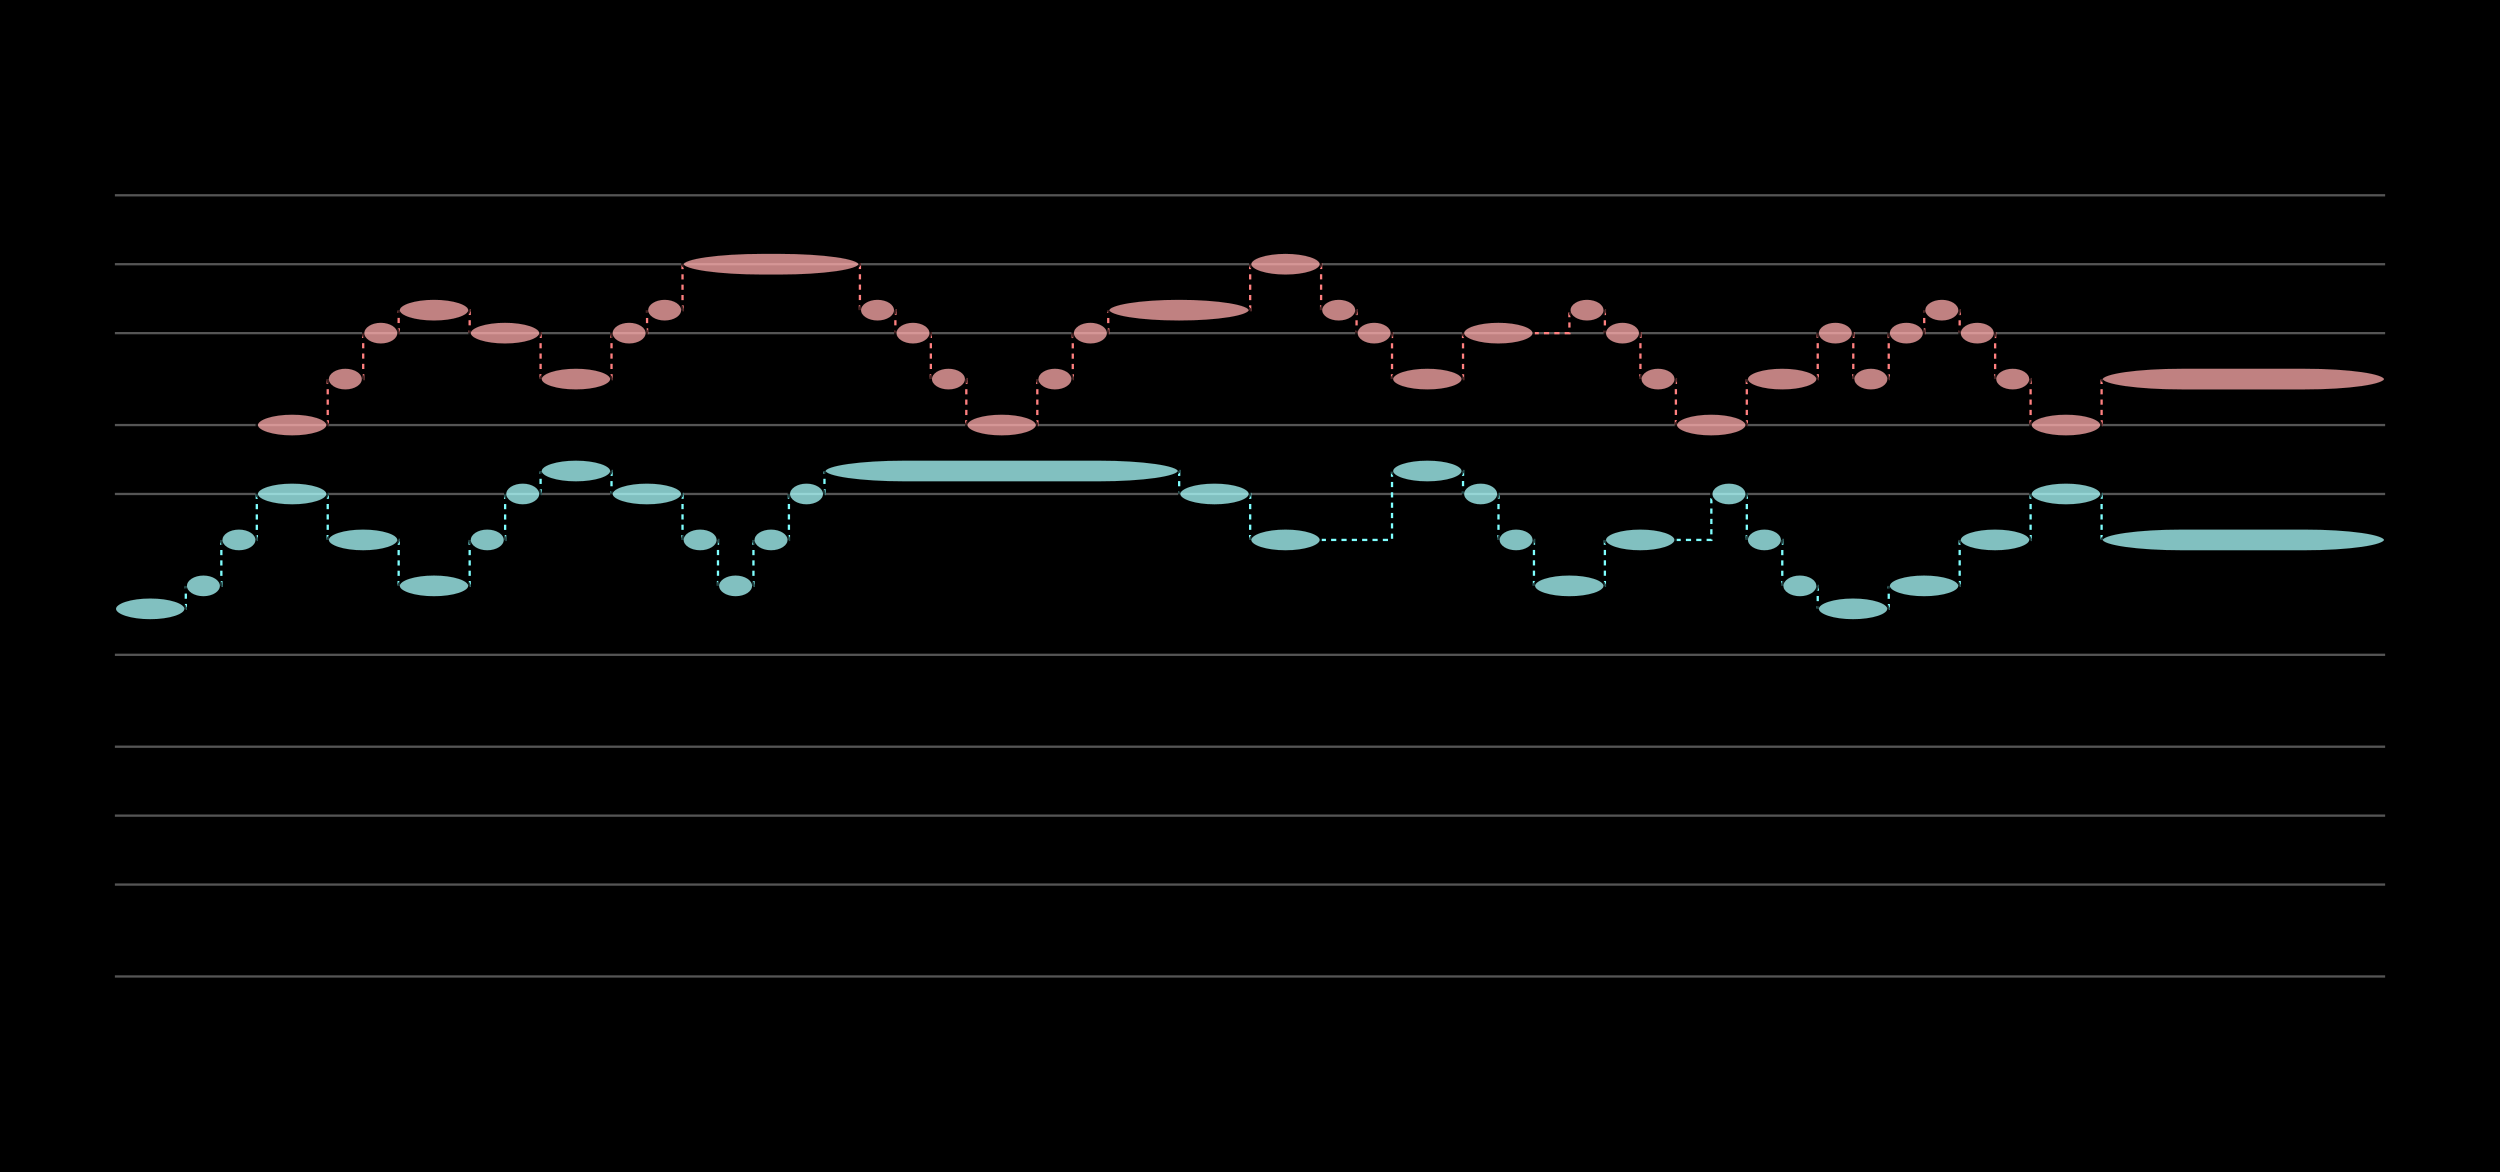
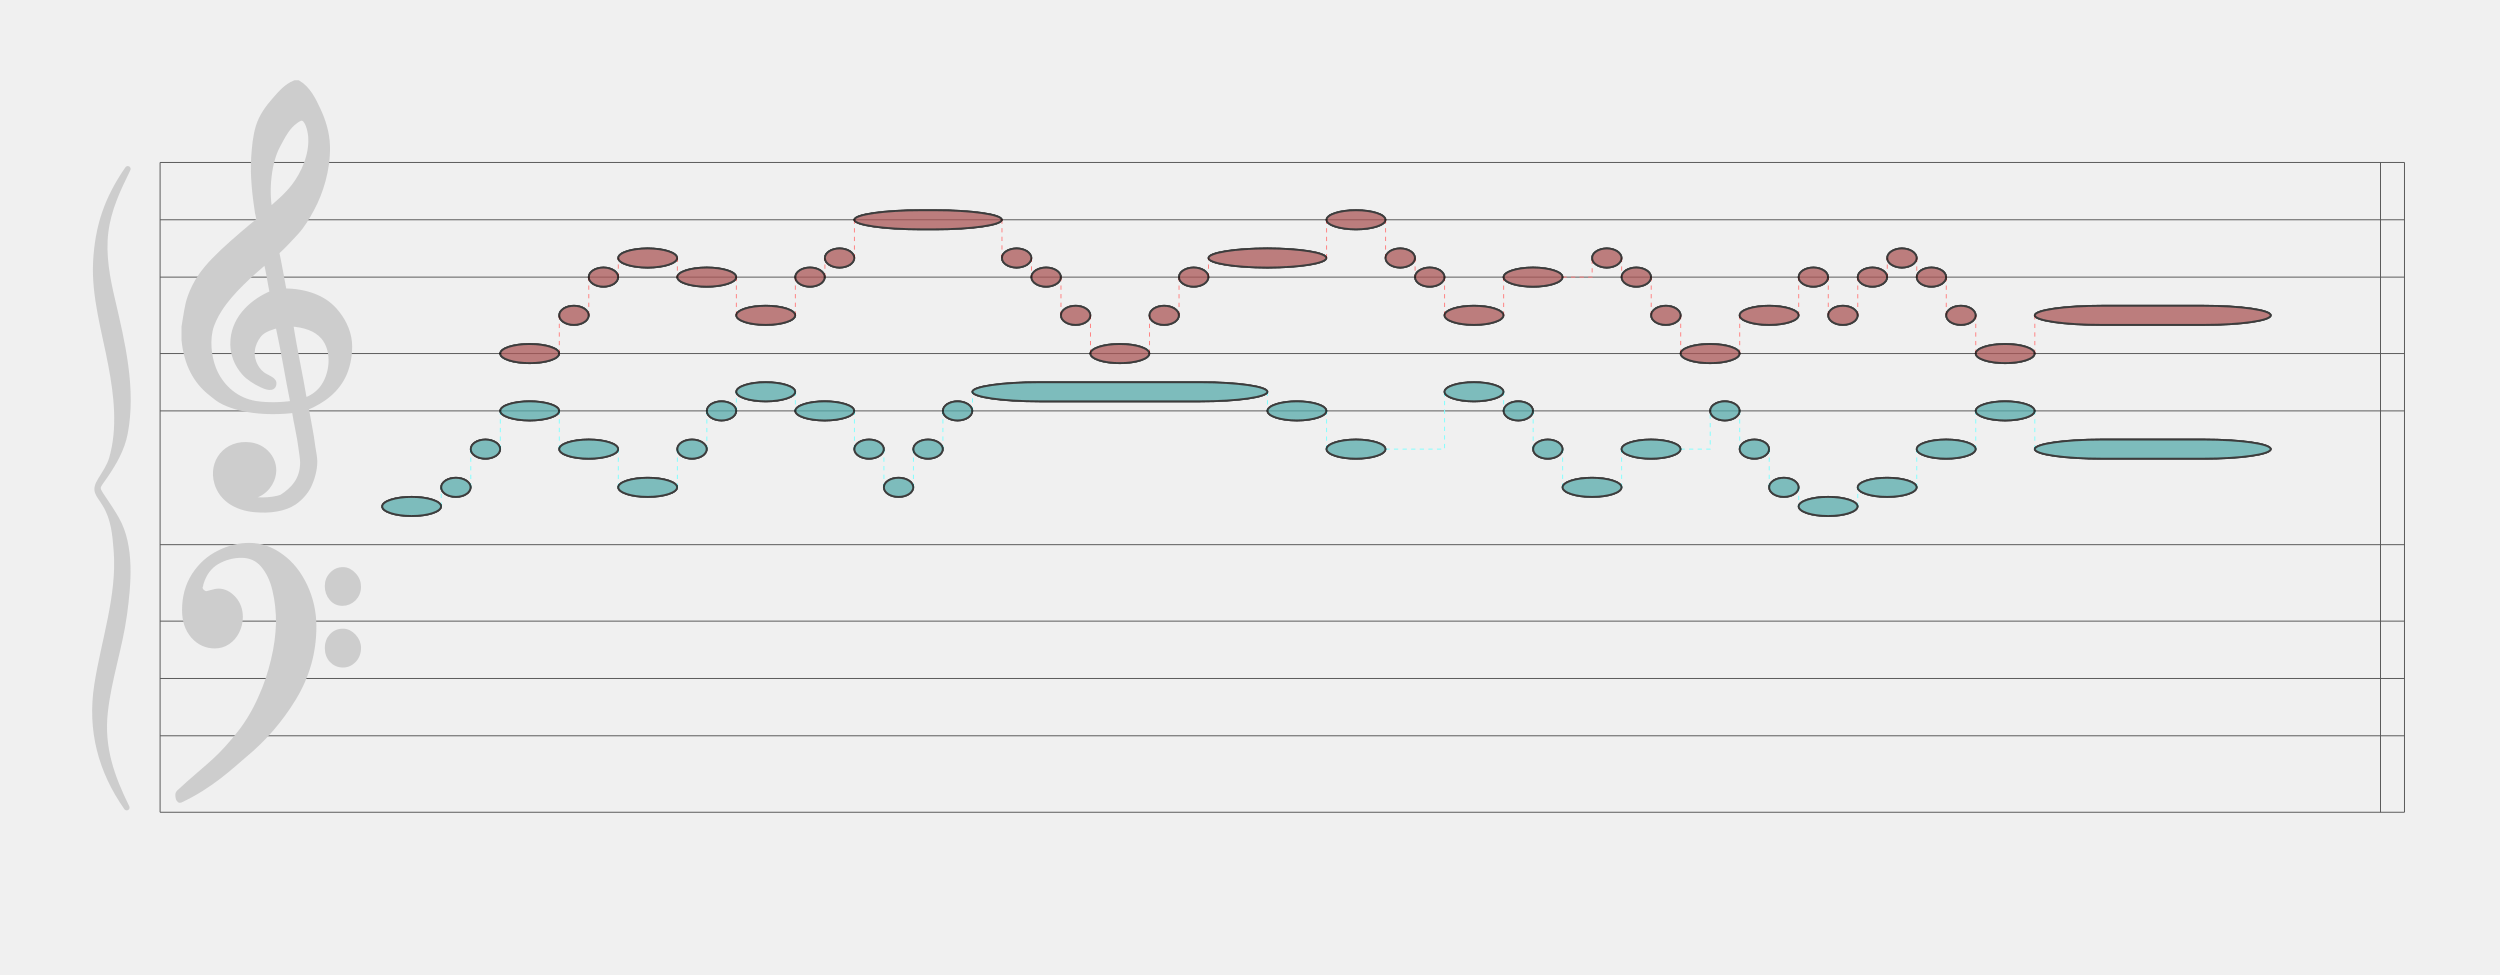
- <svg xmlns="http://www.w3.org/2000/svg" version="1.1" viewPort="0 40 28.232 41" viewBox="-50 -50 1088.11 510" width="1088.11" height="510">
+ <svg xmlns="http://www.w3.org/2000/svg" version="1.1" viewPort="0 40 28.232 41" viewBox="-200 -50 1308.11 510" width="1308.11" height="510">
  <filter id="constantOpacity">
    <feComponentTransfer>
      <feFuncA type="table" tableValues="0 .5 .5" />
    </feComponentTransfer>
  </filter>
-   <rect class="background" x="-500%" y="-500%" width="1000%" height="1000%" style="fill:black" />
  <g transform="scale(35, -10) translate(0, -81)">
-     <g class="staff-lines" stroke-width="0.1" stroke="#555555">
-       <path d="M0 64.5 L28.232 64.5" />
-       <path d="M0 67.5 L28.232 67.5" />
-       <path d="M0 71.5 L28.232 71.5" />
-       <path d="M0 74.5 L28.232 74.5" />
-       <path d="M0 77.5 L28.232 77.5" />
-       <path d="M0 43.5 L28.232 43.5" />
-       <path d="M0 47.5 L28.232 47.5" />
-       <path d="M0 50.5 L28.232 50.5" />
-       <path d="M0 53.5 L28.232 53.5" />
-       <path d="M0 57.5 L28.232 57.5" />
+     <g class="staff-lines" stroke-width="0.5" stroke="#555555">
+       <path vector-effect="non-scaling-stroke" d="M-3.321 64.5 L30.232 64.5" />
+       <path vector-effect="non-scaling-stroke" d="M-3.321 67.5 L30.232 67.5" />
+       <path vector-effect="non-scaling-stroke" d="M-3.321 71.5 L30.232 71.5" />
+       <path vector-effect="non-scaling-stroke" d="M-3.321 74.5 L30.232 74.5" />
+       <path vector-effect="non-scaling-stroke" d="M-3.321 77.5 L30.232 77.5" />
+       <path vector-effect="non-scaling-stroke" d="M-3.321 43.5 L30.232 43.5" />
+       <path vector-effect="non-scaling-stroke" d="M-3.321 47.5 L30.232 47.5" />
+       <path vector-effect="non-scaling-stroke" d="M-3.321 50.5 L30.232 50.5" />
+       <path vector-effect="non-scaling-stroke" d="M-3.321 53.5 L30.232 53.5" />
+       <path vector-effect="non-scaling-stroke" d="M-3.321 57.5 L30.232 57.5" />
+       <path vector-effect="non-scaling-stroke" d="M29.874,43.5 L29.874,77.5" />
+       <path vector-effect="non-scaling-stroke" d="M30.232,43.5 L30.232,77.5" />
+       <path vector-effect="non-scaling-stroke" d="M-3.321,43.5 L-3.321,77.5 z" />
+     </g>
+     <g transform="scale(0.714286, 1)">
+       <g vector-effect="non-scaling-stroke" class="treble-clef" stroke="#cdcdcd" stroke-width="3" fill="#cdcdcd" transform="translate(-17.25, 5.15) scale(0.06, 0.07)">
+         <path vector-effect="non-scaling-stroke" d="M250.026,1080.111c-2.375-5.813-4.501-12.037-5.616-19.656c-1.07-7.32-1.387-15.609-1.62-23.113    c-0.426-13.713,0.409-28.548,1.296-41.038c0.132-1.861,0.517-3.882,0.432-5.183c-0.118-1.794-1.622-3.834-2.484-5.401    c-4.551-8.266-9.023-16.291-13.176-25.488c-3.56-7.883-6.46-16.235-8.316-27.648c-1.087-6.682-1.406-14.26-2.053-21.816   c0-3.313,0-6.623,0-9.936c0.817-17.854,4.099-30.916,9.396-39.743c1.084-1.808,2.228-3.951,3.24-5.186    c6.218-7.579,16.081-9.873,25.812-7.343c0.598-8.887,1.858-19.53,2.376-28.944c0.193-3.49,0.54-7.194,0.54-10.368    c-0.003-13.193-3.44-20.603-7.452-26.135c-3.645-2.613-9.925-3.099-13.176,0.43c4.904-0.174,8.174,5.425,9.612,12.744    c2.427,12.351-1.738,24.386-7.344,25.918c-8.458,2.316-13.738-12.691-11.556-28.295c1.622-11.598,6.603-18.42,13.176-19.655    c5.073-0.956,10.149,0.426,13.608,5.399c1.988,2.858,4.009,7.685,4.968,11.879c1.246,5.448,2.18,12.212,2.16,18.792    c-0.01,3.246-0.453,6.761-0.648,10.152c-0.614,10.689-1.579,19.729-2.376,29.812c6.095,5.437,10.941,13.432,13.392,25.704    c1.302,6.52,2.035,15.517,1.727,23.111c-0.375,9.302-2.565,17.712-5.183,23.975c-3.863,9.248-9.852,13.985-17.604,14.257    c-0.849,9.749-1.633,19.633-2.593,29.159c2.376,4.619,4.55,9.643,6.805,14.906c2.185,5.095,3.892,11.286,5.508,17.712    c2.98,11.855,5.576,29.004,5.4,46.44c-0.102,10.157-1.538,19.319-3.24,27.215c-1.691,7.847-3.557,15.81-6.912,20.089    c-0.36,0-0.72,0-1.08,0C254.113,1090.306,252.068,1085.104,250.026,1080.111z M248.19,997.6    c-1.362,15.429-0.295,36.475,2.7,48.384c1.367,5.441,2.426,10.329,4.428,15.122c0.854,2.04,3.006,5.909,4.104,5.83    c2.104-0.153,3.064-9.245,3.24-13.824c0.542-14.092-2.623-28.387-5.832-37.366C254.247,1008.515,250.911,1002.572,248.19,997.6z     M249.27,935.823c-6.565-5.809-13.02-17.569-13.716-34.776c-0.425-10.517,1.463-18.693,3.888-24.624    c1.422-3.478,3.789-6.692,6.156-9.072c1.287-1.293,4.09-3.666,3.996,1.296c-0.048,2.584-2.504,4.06-3.888,6.263    c-2.557,4.079-4.489,12.399-3.348,21.385c0.481,3.784,1.636,7.983,2.808,10.153c1.458,2.697,3.725,4.34,6.048,5.615    c1.987-19.137,3.451-39.323,5.292-58.753c-4.493-1.347-9.224-1.49-13.068-0.213c-6.922,2.298-11.753,12.045-14.256,23.111    c-1.838,8.128-2.944,20.546-1.837,31.752c0.529,5.353,1.939,11.271,3.348,15.984c4.113,13.751,11.055,26.606,16.308,36.289    C247.971,952.523,248.466,943.862,249.27,935.823z M260.286,855.473c-1.479,19.361-3.545,38.701-4.86,57.671    c5.07-0.638,9.023-3.541,11.556-9.718c4.25-10.369,3.378-29.217-0.648-39.53C264.924,860.283,262.694,856.868,260.286,855.473z" />
+       </g>
+       <g class="bass-clef" fill="#cdcdcd" stroke="#cdcdcd" transform="scale(1.02, 1) translate(-0.25, 0.25)" stroke-width="3">
+         <g transform="matrix(0.1835537,0,0,0.1830159,-98.29797,-1128.841)">
+           <path vector-effect="non-scaling-stroke" d="M514.308,6407.837c3.419,4.086,5.655,9.64,7.124,12.803     c2.204,4.648,4.046,10.097,5.538,16.384c1.492,6.287,2.238,13.068,2.238,20.385c0,4.115-0.338,7.925-0.991,11.507     c-0.653,3.543-1.527,6.4-2.647,8.459c-1.108,2.095-2.297,3.125-3.545,3.125c-1.142,0-2.262-0.687-3.369-2.135     c-1.119-1.41-2.029-3.505-2.752-6.325c-0.711-2.819-1.073-6.135-1.073-9.982c0-3.011,0.326-5.411,0.968-7.317     c0.653-1.867,1.446-2.78,2.379-2.78c0.513,0,0.991,0.342,1.422,1.104c0.431,0.724,0.769,1.753,1.014,3.011     c0.245,1.257,0.373,2.628,0.373,4.077c0,2.019-0.245,3.733-0.735,5.144c-0.501,1.41-1.049,2.132-1.667,2.132     c-0.21,0-0.466-0.152-0.781-0.38c-0.303-0.229-0.501-0.342-0.571-0.342c-0.14,0-0.292,0.152-0.466,0.495     c-0.175,0.342-0.268,0.799-0.292,1.41c0.07,0.495,0.117,0.838,0.117,1.104c0.338,2.896,0.944,4.953,1.796,6.249     c0.863,1.258,1.784,1.905,2.763,1.905c1.014,0,1.83-0.953,2.46-2.858c0.63-1.943,1.073-4.344,1.329-7.277     c0.268-2.896,0.396-5.981,0.396-9.22c-0.035-3.468-0.221-7.125-0.583-10.897c-0.361-3.81-0.804-7.163-1.317-10.059     c-0.653-3.925-1.458-7.468-2.414-10.593c-0.956-3.124-1.889-5.752-2.775-7.849c-0.886-2.133-2.731-5.973-4.104-9.297     C514,6409.468,514.126,6407.62,514.308,6407.837z" />
+           <path vector-effect="non-scaling-stroke" d="M531.259,6465.557c0.313-0.979,0.705-1.415,1.189-1.415     c0.457,0,0.862,0.436,1.228,1.306c0.339,0.908,0.522,2.032,0.522,3.339c0,1.233-0.17,2.358-0.522,3.302     c-0.353,0.979-0.745,1.488-1.163,1.488c-0.483,0-0.888-0.436-1.215-1.343c-0.34-0.871-0.509-1.958-0.509-3.266     C530.789,6467.626,530.945,6466.5,531.259,6465.557z" />
+           <path vector-effect="non-scaling-stroke" d="M531.272,6447.847c0.327-0.871,0.732-1.342,1.241-1.342     c0.457,0,0.849,0.471,1.189,1.378c0.327,0.908,0.497,2.033,0.497,3.447c0,1.162-0.183,2.214-0.522,3.193     c-0.366,0.98-0.745,1.452-1.163,1.452c-0.509,0-0.914-0.436-1.241-1.343c-0.313-0.87-0.483-1.996-0.483-3.301     C530.789,6449.879,530.958,6448.717,531.272,6447.847z" />
+         </g>
+       </g>
+     </g>
+     <g transform="scale(0.714286, 1)">
+       <g class="brace" transform="rotate(0.2) translate(30.5,-324) scale(1,-1) scale(.0175)">
+         <path vector-effect="non-scaling-stroke" stroke="#cdcdcd" fill="#cdcdcd" stroke-width="3" stroke-linejoin="round" d="M-2031.812-22924.453    c-24.919,88.91-36.494,171.418-39.024,279.09c-2.379,101.156,9.877,207.264,16.991,305.533    c6.605,91.162,10.955,191.51-0.048,282.248c-2.757,22.732-8.614,43.227-13.597,63.254c-8.261,33.207-2.886,38.68,5.136,72.111    c10.485,43.689,11.808,90.887,13.172,140.795c3.604,132-16.215,270.613-24.675,400.074    c-8.818,134.883,3.651,255.861,34.113,366.164c-17.906-92.289-29.886-179.082-25.068-283.635    c4.572-99.275,18.379-195.207,24.078-294.23c5.11-88.826,9.914-203.154-8.344-284.342c-4.91-21.82-10.217-42.227-15.835-62.98    c-9.146-33.812-7.235-31.322,2.353-65.664c11.021-39.504,20.774-80.965,24.589-128.662c10.5-131.361-2.347-271.072-13.816-398.416    c-5.957-66.148-10.878-134.006-7.34-202.238C-2055.575-22803.877-2044.086-22863.117-2031.812-22924.453L-2031.812-22924.453z" />
+       </g>
    </g>
    <g style="stroke-width:1; stroke:black;">
-       <g class="note-lines track-2" fill="none" stroke="hsl(180, 100%, 75%)" stroke-dasharray="2.25" stroke-width="1">
+       <g class="note-lines track-2" fill="none" stroke="hsl(180, 100%, 75%)" stroke-dasharray="2.25" vector-effect="non-scaling-stroke" stroke-width="0.5">
        <path vector-effect="non-scaling-stroke" d=" M0.879 59.5 L0.882 59.5 L0.882 60.5" />
        <path vector-effect="non-scaling-stroke" d=" M1.32 60.5 L1.324 60.5 L1.324 62.5" />
        <path vector-effect="non-scaling-stroke" d=" M1.761 62.5 L1.765 62.5 L1.765 64.5" />
        <path vector-effect="non-scaling-stroke" d=" M2.643 64.5 L2.647 64.5 L2.647 62.5" />
        <path vector-effect="non-scaling-stroke" d=" M3.526 62.5 L3.529 62.5 L3.529 60.5" />
        <path vector-effect="non-scaling-stroke" d=" M4.408 60.5 L4.412 60.5 L4.412 62.5" />
        <path vector-effect="non-scaling-stroke" d=" M4.849 62.5 L4.853 62.5 L4.853 64.5" />
        <path vector-effect="non-scaling-stroke" d=" M5.29 64.5 L5.294 64.5 L5.294 65.5" />
        <path vector-effect="non-scaling-stroke" d=" M6.173 65.5 L6.176 65.5 L6.176 64.5" />
        <path vector-effect="non-scaling-stroke" d=" M7.055 64.5 L7.059 64.5 L7.059 62.5" />
        <path vector-effect="non-scaling-stroke" d=" M7.496 62.5 L7.5 62.5 L7.5 60.5" />
        <path vector-effect="non-scaling-stroke" d=" M7.937 60.5 L7.941 60.5 L7.941 62.5" />
        <path vector-effect="non-scaling-stroke" d=" M8.379 62.5 L8.382 62.5 L8.382 64.5" />
        <path vector-effect="non-scaling-stroke" d=" M8.82 64.5 L8.824 64.5 L8.824 65.5" />
        <path vector-effect="non-scaling-stroke" d=" M13.232 65.5 L13.235 65.5 L13.235 64.5" />
        <path vector-effect="non-scaling-stroke" d=" M14.114 64.5 L14.118 64.5 L14.118 62.5" />
        <path vector-effect="non-scaling-stroke" d=" M14.996 62.5 L15.882 62.5 L15.882 65.5" />
        <path vector-effect="non-scaling-stroke" d=" M16.761 65.5 L16.765 65.5 L16.765 64.5" />
        <path vector-effect="non-scaling-stroke" d=" M17.202 64.5 L17.206 64.5 L17.206 62.5" />
        <path vector-effect="non-scaling-stroke" d=" M17.643 62.5 L17.647 62.5 L17.647 60.5" />
        <path vector-effect="non-scaling-stroke" d=" M18.526 60.5 L18.529 60.5 L18.529 62.5" />
        <path vector-effect="non-scaling-stroke" d=" M19.408 62.5 L19.853 62.5 L19.853 64.5" />
        <path vector-effect="non-scaling-stroke" d=" M20.29 64.5 L20.294 64.5 L20.294 62.5" />
        <path vector-effect="non-scaling-stroke" d=" M20.732 62.5 L20.735 62.5 L20.735 60.5" />
        <path vector-effect="non-scaling-stroke" d=" M21.173 60.5 L21.176 60.5 L21.176 59.5" />
        <path vector-effect="non-scaling-stroke" d=" M22.055 59.5 L22.059 59.5 L22.059 60.5" />
        <path vector-effect="non-scaling-stroke" d=" M22.938 60.5 L22.941 60.5 L22.941 62.5" />
        <path vector-effect="non-scaling-stroke" d=" M23.82 62.5 L23.823 62.5 L23.823 64.5" />
        <path vector-effect="non-scaling-stroke" d=" M24.702 64.5 L24.706 64.5 L24.706 62.5" />
      </g>
-       <g class="note-lines track-1" fill="none" stroke="hsl(0, 100%, 75%)" stroke-dasharray="2.25" stroke-width="1">
+       <g class="note-lines track-1" fill="none" stroke="hsl(0, 100%, 75%)" stroke-dasharray="2.25" vector-effect="non-scaling-stroke" stroke-width="0.5">
        <path vector-effect="non-scaling-stroke" d=" M2.643 67.5 L2.647 67.5 L2.647 69.5" />
        <path vector-effect="non-scaling-stroke" d=" M3.085 69.5 L3.088 69.5 L3.088 71.5" />
        <path vector-effect="non-scaling-stroke" d=" M3.526 71.5 L3.529 71.5 L3.529 72.5" />
        <path vector-effect="non-scaling-stroke" d=" M4.408 72.5 L4.412 72.5 L4.412 71.5" />
        <path vector-effect="non-scaling-stroke" d=" M5.29 71.5 L5.294 71.5 L5.294 69.5" />
        <path vector-effect="non-scaling-stroke" d=" M6.173 69.5 L6.176 69.5 L6.176 71.5" />
        <path vector-effect="non-scaling-stroke" d=" M6.614 71.5 L6.618 71.5 L6.618 72.5" />
        <path vector-effect="non-scaling-stroke" d=" M7.055 72.5 L7.059 72.5 L7.059 74.5" />
        <path vector-effect="non-scaling-stroke" d=" M9.261 74.5 L9.265 74.5 L9.265 72.5" />
        <path vector-effect="non-scaling-stroke" d=" M9.702 72.5 L9.706 72.5 L9.706 71.5" />
        <path vector-effect="non-scaling-stroke" d=" M10.143 71.5 L10.147 71.5 L10.147 69.5" />
        <path vector-effect="non-scaling-stroke" d=" M10.585 69.5 L10.588 69.5 L10.588 67.5" />
        <path vector-effect="non-scaling-stroke" d=" M11.467 67.5 L11.471 67.5 L11.471 69.5" />
        <path vector-effect="non-scaling-stroke" d=" M11.908 69.5 L11.912 69.5 L11.912 71.5" />
        <path vector-effect="non-scaling-stroke" d=" M12.349 71.5 L12.353 71.5 L12.353 72.5" />
        <path vector-effect="non-scaling-stroke" d=" M14.114 72.5 L14.118 72.5 L14.118 74.5" />
        <path vector-effect="non-scaling-stroke" d=" M14.996 74.5 L15 74.5 L15 72.5" />
        <path vector-effect="non-scaling-stroke" d=" M15.438 72.5 L15.441 72.5 L15.441 71.5" />
        <path vector-effect="non-scaling-stroke" d=" M15.879 71.5 L15.882 71.5 L15.882 69.5" />
        <path vector-effect="non-scaling-stroke" d=" M16.761 69.5 L16.765 69.5 L16.765 71.5" />
        <path vector-effect="non-scaling-stroke" d=" M17.643 71.5 L18.088 71.5 L18.088 72.5" />
        <path vector-effect="non-scaling-stroke" d=" M18.526 72.5 L18.529 72.5 L18.529 71.5" />
        <path vector-effect="non-scaling-stroke" d=" M18.967 71.5 L18.971 71.5 L18.971 69.5" />
        <path vector-effect="non-scaling-stroke" d=" M19.408 69.5 L19.412 69.5 L19.412 67.5" />
        <path vector-effect="non-scaling-stroke" d=" M20.29 67.5 L20.294 67.5 L20.294 69.5" />
        <path vector-effect="non-scaling-stroke" d=" M21.173 69.5 L21.176 69.5 L21.176 71.5" />
        <path vector-effect="non-scaling-stroke" d=" M21.614 71.5 L21.618 71.5 L21.618 69.5" />
        <path vector-effect="non-scaling-stroke" d=" M22.055 69.5 L22.059 69.5 L22.059 71.5" />
        <path vector-effect="non-scaling-stroke" d=" M22.496 71.5 L22.5 71.5 L22.5 72.5" />
        <path vector-effect="non-scaling-stroke" d=" M22.938 72.5 L22.941 72.5 L22.941 71.5" />
        <path vector-effect="non-scaling-stroke" d=" M23.379 71.5 L23.382 71.5 L23.382 69.5" />
        <path vector-effect="non-scaling-stroke" d=" M23.82 69.5 L23.823 69.5 L23.823 67.5" />
        <path vector-effect="non-scaling-stroke" d=" M24.702 67.5 L24.706 67.5 L24.706 69.5" />
      </g>
-       <g opacity="0.5" class="note-backdrops track-2" style="fill:white;">
+       <g opacity="0.5" class="note-backdrops track-2" style="fill:black;">
        <g class="note key-59 ont-0d000 offt-0d879 minima">
          <rect vector-effect="non-scaling-stroke" rx="1" ry="1" x="0" y="59" width="0.879" height="1" />
        </g>
        <g class="note key-60 ont-0d882 offt-1d320">
          <rect vector-effect="non-scaling-stroke" rx="1" ry="1" x="0.882" y="60" width="0.438" height="1" />
        </g>
        <g class="note key-62 ont-1d324 offt-1d761">
          <rect vector-effect="non-scaling-stroke" rx="1" ry="1" x="1.324" y="62" width="0.438" height="1" />
        </g>
        <g class="note key-64 ont-1d765 offt-2d643">
          <rect vector-effect="non-scaling-stroke" rx="1" ry="1" x="1.765" y="64" width="0.879" height="1" />
        </g>
        <g class="note key-62 ont-2d647 offt-3d526">
          <rect vector-effect="non-scaling-stroke" rx="1" ry="1" x="2.647" y="62" width="0.879" height="1" />
        </g>
        <g class="note key-60 ont-3d529 offt-4d408">
          <rect vector-effect="non-scaling-stroke" rx="1" ry="1" x="3.529" y="60" width="0.879" height="1" />
        </g>
        <g class="note key-62 ont-4d412 offt-4d849">
          <rect vector-effect="non-scaling-stroke" rx="1" ry="1" x="4.412" y="62" width="0.438" height="1" />
        </g>
        <g class="note key-64 ont-4d853 offt-5d290">
          <rect vector-effect="non-scaling-stroke" rx="1" ry="1" x="4.853" y="64" width="0.438" height="1" />
        </g>
        <g class="note key-65 ont-5d294 offt-6d173 maxima">
          <rect vector-effect="non-scaling-stroke" rx="1" ry="1" x="5.294" y="65" width="0.879" height="1" />
        </g>
        <g class="note key-64 ont-6d176 offt-7d055">
          <rect vector-effect="non-scaling-stroke" rx="1" ry="1" x="6.176" y="64" width="0.879" height="1" />
        </g>
        <g class="note key-62 ont-7d059 offt-7d496">
          <rect vector-effect="non-scaling-stroke" rx="1" ry="1" x="7.059" y="62" width="0.438" height="1" />
        </g>
        <g class="note key-60 ont-7d500 offt-7d937">
          <rect vector-effect="non-scaling-stroke" rx="1" ry="1" x="7.5" y="60" width="0.438" height="1" />
        </g>
        <g class="note key-62 ont-7d941 offt-8d379">
          <rect vector-effect="non-scaling-stroke" rx="1" ry="1" x="7.941" y="62" width="0.438" height="1" />
        </g>
        <g class="note key-64 ont-8d382 offt-8d820">
          <rect vector-effect="non-scaling-stroke" rx="1" ry="1" x="8.382" y="64" width="0.438" height="1" />
        </g>
        <g class="note key-65 ont-8d824 offt-13d232 maxima">
          <rect vector-effect="non-scaling-stroke" rx="1" ry="1" x="8.824" y="65" width="4.408" height="1" />
        </g>
        <g class="note key-64 ont-13d235 offt-14d114">
          <rect vector-effect="non-scaling-stroke" rx="1" ry="1" x="13.235" y="64" width="0.879" height="1" />
        </g>
        <g class="note key-62 ont-14d118 offt-14d996">
          <rect vector-effect="non-scaling-stroke" rx="1" ry="1" x="14.118" y="62" width="0.879" height="1" />
        </g>
        <g class="note key-65 ont-15d882 offt-16d761 maxima">
          <rect vector-effect="non-scaling-stroke" rx="1" ry="1" x="15.882" y="65" width="0.879" height="1" />
        </g>
        <g class="note key-64 ont-16d765 offt-17d202">
          <rect vector-effect="non-scaling-stroke" rx="1" ry="1" x="16.765" y="64" width="0.438" height="1" />
        </g>
        <g class="note key-62 ont-17d206 offt-17d643">
          <rect vector-effect="non-scaling-stroke" rx="1" ry="1" x="17.206" y="62" width="0.438" height="1" />
        </g>
        <g class="note key-60 ont-17d647 offt-18d526">
          <rect vector-effect="non-scaling-stroke" rx="1" ry="1" x="17.647" y="60" width="0.879" height="1" />
        </g>
        <g class="note key-62 ont-18d529 offt-19d408">
          <rect vector-effect="non-scaling-stroke" rx="1" ry="1" x="18.529" y="62" width="0.879" height="1" />
        </g>
        <g class="note key-64 ont-19d853 offt-20d290">
          <rect vector-effect="non-scaling-stroke" rx="1" ry="1" x="19.853" y="64" width="0.438" height="1" />
        </g>
        <g class="note key-62 ont-20d294 offt-20d732">
          <rect vector-effect="non-scaling-stroke" rx="1" ry="1" x="20.294" y="62" width="0.438" height="1" />
        </g>
        <g class="note key-60 ont-20d735 offt-21d173">
          <rect vector-effect="non-scaling-stroke" rx="1" ry="1" x="20.735" y="60" width="0.438" height="1" />
        </g>
        <g class="note key-59 ont-21d176 offt-22d055 minima">
          <rect vector-effect="non-scaling-stroke" rx="1" ry="1" x="21.176" y="59" width="0.879" height="1" />
        </g>
        <g class="note key-60 ont-22d059 offt-22d937">
          <rect vector-effect="non-scaling-stroke" rx="1" ry="1" x="22.059" y="60" width="0.879" height="1" />
        </g>
        <g class="note key-62 ont-22d941 offt-23d820">
          <rect vector-effect="non-scaling-stroke" rx="1" ry="1" x="22.941" y="62" width="0.879" height="1" />
        </g>
        <g class="note key-64 ont-23d824 offt-24d702">
          <rect vector-effect="non-scaling-stroke" rx="1" ry="1" x="23.823" y="64" width="0.879" height="1" />
        </g>
        <g class="note key-62 ont-24d706 offt-28d232">
          <rect vector-effect="non-scaling-stroke" rx="1" ry="1" x="24.706" y="62" width="3.526" height="1" />
        </g>
      </g>
-       <g opacity="0.5" class="note-backdrops track-1" style="fill:white;">
+       <g opacity="0.5" class="note-backdrops track-1" style="fill:black;">
        <g class="note key-67 ont-1d765 offt-2d643 minima">
          <rect vector-effect="non-scaling-stroke" rx="1" ry="1" x="1.765" y="67" width="0.879" height="1" />
        </g>
        <g class="note key-69 ont-2d647 offt-3d085">
          <rect vector-effect="non-scaling-stroke" rx="1" ry="1" x="2.647" y="69" width="0.438" height="1" />
        </g>
        <g class="note key-71 ont-3d088 offt-3d526">
          <rect vector-effect="non-scaling-stroke" rx="1" ry="1" x="3.088" y="71" width="0.438" height="1" />
        </g>
        <g class="note key-72 ont-3d529 offt-4d408">
          <rect vector-effect="non-scaling-stroke" rx="1" ry="1" x="3.529" y="72" width="0.879" height="1" />
        </g>
        <g class="note key-71 ont-4d412 offt-5d290">
          <rect vector-effect="non-scaling-stroke" rx="1" ry="1" x="4.412" y="71" width="0.879" height="1" />
        </g>
        <g class="note key-69 ont-5d294 offt-6d173">
          <rect vector-effect="non-scaling-stroke" rx="1" ry="1" x="5.294" y="69" width="0.879" height="1" />
        </g>
        <g class="note key-71 ont-6d176 offt-6d614">
          <rect vector-effect="non-scaling-stroke" rx="1" ry="1" x="6.176" y="71" width="0.438" height="1" />
        </g>
        <g class="note key-72 ont-6d618 offt-7d055">
          <rect vector-effect="non-scaling-stroke" rx="1" ry="1" x="6.618" y="72" width="0.438" height="1" />
        </g>
        <g class="note key-74 ont-7d059 offt-9d261 maxima">
          <rect vector-effect="non-scaling-stroke" rx="1" ry="1" x="7.059" y="74" width="2.202" height="1" />
        </g>
        <g class="note key-72 ont-9d265 offt-9d702">
          <rect vector-effect="non-scaling-stroke" rx="1" ry="1" x="9.265" y="72" width="0.438" height="1" />
        </g>
        <g class="note key-71 ont-9d706 offt-10d143">
          <rect vector-effect="non-scaling-stroke" rx="1" ry="1" x="9.706" y="71" width="0.438" height="1" />
        </g>
        <g class="note key-69 ont-10d147 offt-10d585">
          <rect vector-effect="non-scaling-stroke" rx="1" ry="1" x="10.147" y="69" width="0.438" height="1" />
        </g>
        <g class="note key-67 ont-10d588 offt-11d467 minima">
          <rect vector-effect="non-scaling-stroke" rx="1" ry="1" x="10.588" y="67" width="0.879" height="1" />
        </g>
        <g class="note key-69 ont-11d471 offt-11d908">
          <rect vector-effect="non-scaling-stroke" rx="1" ry="1" x="11.471" y="69" width="0.438" height="1" />
        </g>
        <g class="note key-71 ont-11d912 offt-12d349">
          <rect vector-effect="non-scaling-stroke" rx="1" ry="1" x="11.912" y="71" width="0.438" height="1" />
        </g>
        <g class="note key-72 ont-12d353 offt-14d114">
          <rect vector-effect="non-scaling-stroke" rx="1" ry="1" x="12.353" y="72" width="1.761" height="1" />
        </g>
        <g class="note key-74 ont-14d118 offt-14d996 maxima">
          <rect vector-effect="non-scaling-stroke" rx="1" ry="1" x="14.118" y="74" width="0.879" height="1" />
        </g>
        <g class="note key-72 ont-15d000 offt-15d437">
          <rect vector-effect="non-scaling-stroke" rx="1" ry="1" x="15" y="72" width="0.438" height="1" />
        </g>
        <g class="note key-71 ont-15d441 offt-15d879">
          <rect vector-effect="non-scaling-stroke" rx="1" ry="1" x="15.441" y="71" width="0.438" height="1" />
        </g>
        <g class="note key-69 ont-15d882 offt-16d761">
          <rect vector-effect="non-scaling-stroke" rx="1" ry="1" x="15.882" y="69" width="0.879" height="1" />
        </g>
        <g class="note key-71 ont-16d765 offt-17d643">
          <rect vector-effect="non-scaling-stroke" rx="1" ry="1" x="16.765" y="71" width="0.879" height="1" />
        </g>
        <g class="note key-72 ont-18d088 offt-18d526">
          <rect vector-effect="non-scaling-stroke" rx="1" ry="1" x="18.088" y="72" width="0.438" height="1" />
        </g>
        <g class="note key-71 ont-18d529 offt-18d967">
          <rect vector-effect="non-scaling-stroke" rx="1" ry="1" x="18.529" y="71" width="0.438" height="1" />
        </g>
        <g class="note key-69 ont-18d971 offt-19d408">
          <rect vector-effect="non-scaling-stroke" rx="1" ry="1" x="18.971" y="69" width="0.438" height="1" />
        </g>
        <g class="note key-67 ont-19d412 offt-20d290 minima">
          <rect vector-effect="non-scaling-stroke" rx="1" ry="1" x="19.412" y="67" width="0.879" height="1" />
        </g>
        <g class="note key-69 ont-20d294 offt-21d173">
          <rect vector-effect="non-scaling-stroke" rx="1" ry="1" x="20.294" y="69" width="0.879" height="1" />
        </g>
        <g class="note key-71 ont-21d176 offt-21d614">
          <rect vector-effect="non-scaling-stroke" rx="1" ry="1" x="21.176" y="71" width="0.438" height="1" />
        </g>
        <g class="note key-69 ont-21d618 offt-22d055">
          <rect vector-effect="non-scaling-stroke" rx="1" ry="1" x="21.618" y="69" width="0.438" height="1" />
        </g>
        <g class="note key-71 ont-22d059 offt-22d496">
          <rect vector-effect="non-scaling-stroke" rx="1" ry="1" x="22.059" y="71" width="0.438" height="1" />
        </g>
        <g class="note key-72 ont-22d500 offt-22d937">
          <rect vector-effect="non-scaling-stroke" rx="1" ry="1" x="22.5" y="72" width="0.438" height="1" />
        </g>
        <g class="note key-71 ont-22d941 offt-23d379">
          <rect vector-effect="non-scaling-stroke" rx="1" ry="1" x="22.941" y="71" width="0.438" height="1" />
        </g>
        <g class="note key-69 ont-23d382 offt-23d820">
          <rect vector-effect="non-scaling-stroke" rx="1" ry="1" x="23.382" y="69" width="0.438" height="1" />
        </g>
        <g class="note key-67 ont-23d824 offt-24d702 minima">
          <rect vector-effect="non-scaling-stroke" rx="1" ry="1" x="23.823" y="67" width="0.879" height="1" />
        </g>
        <g class="note key-69 ont-24d706 offt-28d232">
          <rect vector-effect="non-scaling-stroke" rx="1" ry="1" x="24.706" y="69" width="3.526" height="1" />
        </g>
      </g>
      <g class="track-2" filter="url(#constantOpacity)" style="opacity:1; fill:hsl(180, 100%, 75%);">
        <g class="note key-59 ont-0d000 offt-0d879 minima">
          <rect vector-effect="non-scaling-stroke" rx="1" ry="1" x="0" y="59" width="0.879" height="1" />
        </g>
        <g class="note key-60 ont-0d882 offt-1d320">
          <rect vector-effect="non-scaling-stroke" rx="1" ry="1" x="0.882" y="60" width="0.438" height="1" />
        </g>
        <g class="note key-62 ont-1d324 offt-1d761">
          <rect vector-effect="non-scaling-stroke" rx="1" ry="1" x="1.324" y="62" width="0.438" height="1" />
        </g>
        <g class="note key-64 ont-1d765 offt-2d643">
          <rect vector-effect="non-scaling-stroke" rx="1" ry="1" x="1.765" y="64" width="0.879" height="1" />
        </g>
        <g class="note key-62 ont-2d647 offt-3d526">
          <rect vector-effect="non-scaling-stroke" rx="1" ry="1" x="2.647" y="62" width="0.879" height="1" />
        </g>
        <g class="note key-60 ont-3d529 offt-4d408">
          <rect vector-effect="non-scaling-stroke" rx="1" ry="1" x="3.529" y="60" width="0.879" height="1" />
        </g>
        <g class="note key-62 ont-4d412 offt-4d849">
          <rect vector-effect="non-scaling-stroke" rx="1" ry="1" x="4.412" y="62" width="0.438" height="1" />
        </g>
        <g class="note key-64 ont-4d853 offt-5d290">
          <rect vector-effect="non-scaling-stroke" rx="1" ry="1" x="4.853" y="64" width="0.438" height="1" />
        </g>
        <g class="note key-65 ont-5d294 offt-6d173 maxima">
          <rect vector-effect="non-scaling-stroke" rx="1" ry="1" x="5.294" y="65" width="0.879" height="1" />
        </g>
        <g class="note key-64 ont-6d176 offt-7d055">
          <rect vector-effect="non-scaling-stroke" rx="1" ry="1" x="6.176" y="64" width="0.879" height="1" />
        </g>
        <g class="note key-62 ont-7d059 offt-7d496">
          <rect vector-effect="non-scaling-stroke" rx="1" ry="1" x="7.059" y="62" width="0.438" height="1" />
        </g>
        <g class="note key-60 ont-7d500 offt-7d937">
          <rect vector-effect="non-scaling-stroke" rx="1" ry="1" x="7.5" y="60" width="0.438" height="1" />
        </g>
        <g class="note key-62 ont-7d941 offt-8d379">
          <rect vector-effect="non-scaling-stroke" rx="1" ry="1" x="7.941" y="62" width="0.438" height="1" />
        </g>
        <g class="note key-64 ont-8d382 offt-8d820">
          <rect vector-effect="non-scaling-stroke" rx="1" ry="1" x="8.382" y="64" width="0.438" height="1" />
        </g>
        <g class="note key-65 ont-8d824 offt-13d232 maxima">
          <rect vector-effect="non-scaling-stroke" rx="1" ry="1" x="8.824" y="65" width="4.408" height="1" />
        </g>
        <g class="note key-64 ont-13d235 offt-14d114">
          <rect vector-effect="non-scaling-stroke" rx="1" ry="1" x="13.235" y="64" width="0.879" height="1" />
        </g>
        <g class="note key-62 ont-14d118 offt-14d996">
          <rect vector-effect="non-scaling-stroke" rx="1" ry="1" x="14.118" y="62" width="0.879" height="1" />
        </g>
        <g class="note key-65 ont-15d882 offt-16d761 maxima">
          <rect vector-effect="non-scaling-stroke" rx="1" ry="1" x="15.882" y="65" width="0.879" height="1" />
        </g>
        <g class="note key-64 ont-16d765 offt-17d202">
          <rect vector-effect="non-scaling-stroke" rx="1" ry="1" x="16.765" y="64" width="0.438" height="1" />
        </g>
        <g class="note key-62 ont-17d206 offt-17d643">
          <rect vector-effect="non-scaling-stroke" rx="1" ry="1" x="17.206" y="62" width="0.438" height="1" />
        </g>
        <g class="note key-60 ont-17d647 offt-18d526">
          <rect vector-effect="non-scaling-stroke" rx="1" ry="1" x="17.647" y="60" width="0.879" height="1" />
        </g>
        <g class="note key-62 ont-18d529 offt-19d408">
          <rect vector-effect="non-scaling-stroke" rx="1" ry="1" x="18.529" y="62" width="0.879" height="1" />
        </g>
        <g class="note key-64 ont-19d853 offt-20d290">
          <rect vector-effect="non-scaling-stroke" rx="1" ry="1" x="19.853" y="64" width="0.438" height="1" />
        </g>
        <g class="note key-62 ont-20d294 offt-20d732">
          <rect vector-effect="non-scaling-stroke" rx="1" ry="1" x="20.294" y="62" width="0.438" height="1" />
        </g>
        <g class="note key-60 ont-20d735 offt-21d173">
          <rect vector-effect="non-scaling-stroke" rx="1" ry="1" x="20.735" y="60" width="0.438" height="1" />
        </g>
        <g class="note key-59 ont-21d176 offt-22d055 minima">
          <rect vector-effect="non-scaling-stroke" rx="1" ry="1" x="21.176" y="59" width="0.879" height="1" />
        </g>
        <g class="note key-60 ont-22d059 offt-22d937">
          <rect vector-effect="non-scaling-stroke" rx="1" ry="1" x="22.059" y="60" width="0.879" height="1" />
        </g>
        <g class="note key-62 ont-22d941 offt-23d820">
          <rect vector-effect="non-scaling-stroke" rx="1" ry="1" x="22.941" y="62" width="0.879" height="1" />
        </g>
        <g class="note key-64 ont-23d824 offt-24d702">
          <rect vector-effect="non-scaling-stroke" rx="1" ry="1" x="23.823" y="64" width="0.879" height="1" />
        </g>
        <g class="note key-62 ont-24d706 offt-28d232">
          <rect vector-effect="non-scaling-stroke" rx="1" ry="1" x="24.706" y="62" width="3.526" height="1" />
        </g>
      </g>
      <g class="track-1" filter="url(#constantOpacity)" style="opacity:1; fill:hsl(0, 100%, 75%);">
        <g class="note key-67 ont-1d765 offt-2d643 minima">
          <rect vector-effect="non-scaling-stroke" rx="1" ry="1" x="1.765" y="67" width="0.879" height="1" />
        </g>
        <g class="note key-69 ont-2d647 offt-3d085">
          <rect vector-effect="non-scaling-stroke" rx="1" ry="1" x="2.647" y="69" width="0.438" height="1" />
        </g>
        <g class="note key-71 ont-3d088 offt-3d526">
          <rect vector-effect="non-scaling-stroke" rx="1" ry="1" x="3.088" y="71" width="0.438" height="1" />
        </g>
        <g class="note key-72 ont-3d529 offt-4d408">
          <rect vector-effect="non-scaling-stroke" rx="1" ry="1" x="3.529" y="72" width="0.879" height="1" />
        </g>
        <g class="note key-71 ont-4d412 offt-5d290">
          <rect vector-effect="non-scaling-stroke" rx="1" ry="1" x="4.412" y="71" width="0.879" height="1" />
        </g>
        <g class="note key-69 ont-5d294 offt-6d173">
          <rect vector-effect="non-scaling-stroke" rx="1" ry="1" x="5.294" y="69" width="0.879" height="1" />
        </g>
        <g class="note key-71 ont-6d176 offt-6d614">
          <rect vector-effect="non-scaling-stroke" rx="1" ry="1" x="6.176" y="71" width="0.438" height="1" />
        </g>
        <g class="note key-72 ont-6d618 offt-7d055">
          <rect vector-effect="non-scaling-stroke" rx="1" ry="1" x="6.618" y="72" width="0.438" height="1" />
        </g>
        <g class="note key-74 ont-7d059 offt-9d261 maxima">
          <rect vector-effect="non-scaling-stroke" rx="1" ry="1" x="7.059" y="74" width="2.202" height="1" />
        </g>
        <g class="note key-72 ont-9d265 offt-9d702">
          <rect vector-effect="non-scaling-stroke" rx="1" ry="1" x="9.265" y="72" width="0.438" height="1" />
        </g>
        <g class="note key-71 ont-9d706 offt-10d143">
          <rect vector-effect="non-scaling-stroke" rx="1" ry="1" x="9.706" y="71" width="0.438" height="1" />
        </g>
        <g class="note key-69 ont-10d147 offt-10d585">
          <rect vector-effect="non-scaling-stroke" rx="1" ry="1" x="10.147" y="69" width="0.438" height="1" />
        </g>
        <g class="note key-67 ont-10d588 offt-11d467 minima">
          <rect vector-effect="non-scaling-stroke" rx="1" ry="1" x="10.588" y="67" width="0.879" height="1" />
        </g>
        <g class="note key-69 ont-11d471 offt-11d908">
          <rect vector-effect="non-scaling-stroke" rx="1" ry="1" x="11.471" y="69" width="0.438" height="1" />
        </g>
        <g class="note key-71 ont-11d912 offt-12d349">
          <rect vector-effect="non-scaling-stroke" rx="1" ry="1" x="11.912" y="71" width="0.438" height="1" />
        </g>
        <g class="note key-72 ont-12d353 offt-14d114">
          <rect vector-effect="non-scaling-stroke" rx="1" ry="1" x="12.353" y="72" width="1.761" height="1" />
        </g>
        <g class="note key-74 ont-14d118 offt-14d996 maxima">
          <rect vector-effect="non-scaling-stroke" rx="1" ry="1" x="14.118" y="74" width="0.879" height="1" />
        </g>
        <g class="note key-72 ont-15d000 offt-15d437">
          <rect vector-effect="non-scaling-stroke" rx="1" ry="1" x="15" y="72" width="0.438" height="1" />
        </g>
        <g class="note key-71 ont-15d441 offt-15d879">
          <rect vector-effect="non-scaling-stroke" rx="1" ry="1" x="15.441" y="71" width="0.438" height="1" />
        </g>
        <g class="note key-69 ont-15d882 offt-16d761">
          <rect vector-effect="non-scaling-stroke" rx="1" ry="1" x="15.882" y="69" width="0.879" height="1" />
        </g>
        <g class="note key-71 ont-16d765 offt-17d643">
          <rect vector-effect="non-scaling-stroke" rx="1" ry="1" x="16.765" y="71" width="0.879" height="1" />
        </g>
        <g class="note key-72 ont-18d088 offt-18d526">
          <rect vector-effect="non-scaling-stroke" rx="1" ry="1" x="18.088" y="72" width="0.438" height="1" />
        </g>
        <g class="note key-71 ont-18d529 offt-18d967">
          <rect vector-effect="non-scaling-stroke" rx="1" ry="1" x="18.529" y="71" width="0.438" height="1" />
        </g>
        <g class="note key-69 ont-18d971 offt-19d408">
          <rect vector-effect="non-scaling-stroke" rx="1" ry="1" x="18.971" y="69" width="0.438" height="1" />
        </g>
        <g class="note key-67 ont-19d412 offt-20d290 minima">
          <rect vector-effect="non-scaling-stroke" rx="1" ry="1" x="19.412" y="67" width="0.879" height="1" />
        </g>
        <g class="note key-69 ont-20d294 offt-21d173">
          <rect vector-effect="non-scaling-stroke" rx="1" ry="1" x="20.294" y="69" width="0.879" height="1" />
        </g>
        <g class="note key-71 ont-21d176 offt-21d614">
          <rect vector-effect="non-scaling-stroke" rx="1" ry="1" x="21.176" y="71" width="0.438" height="1" />
        </g>
        <g class="note key-69 ont-21d618 offt-22d055">
          <rect vector-effect="non-scaling-stroke" rx="1" ry="1" x="21.618" y="69" width="0.438" height="1" />
        </g>
        <g class="note key-71 ont-22d059 offt-22d496">
          <rect vector-effect="non-scaling-stroke" rx="1" ry="1" x="22.059" y="71" width="0.438" height="1" />
        </g>
        <g class="note key-72 ont-22d500 offt-22d937">
          <rect vector-effect="non-scaling-stroke" rx="1" ry="1" x="22.5" y="72" width="0.438" height="1" />
        </g>
        <g class="note key-71 ont-22d941 offt-23d379">
          <rect vector-effect="non-scaling-stroke" rx="1" ry="1" x="22.941" y="71" width="0.438" height="1" />
        </g>
        <g class="note key-69 ont-23d382 offt-23d820">
          <rect vector-effect="non-scaling-stroke" rx="1" ry="1" x="23.382" y="69" width="0.438" height="1" />
        </g>
        <g class="note key-67 ont-23d824 offt-24d702 minima">
          <rect vector-effect="non-scaling-stroke" rx="1" ry="1" x="23.823" y="67" width="0.879" height="1" />
        </g>
        <g class="note key-69 ont-24d706 offt-28d232">
          <rect vector-effect="non-scaling-stroke" rx="1" ry="1" x="24.706" y="69" width="3.526" height="1" />
        </g>
      </g>
    </g>
  </g>
</svg>
